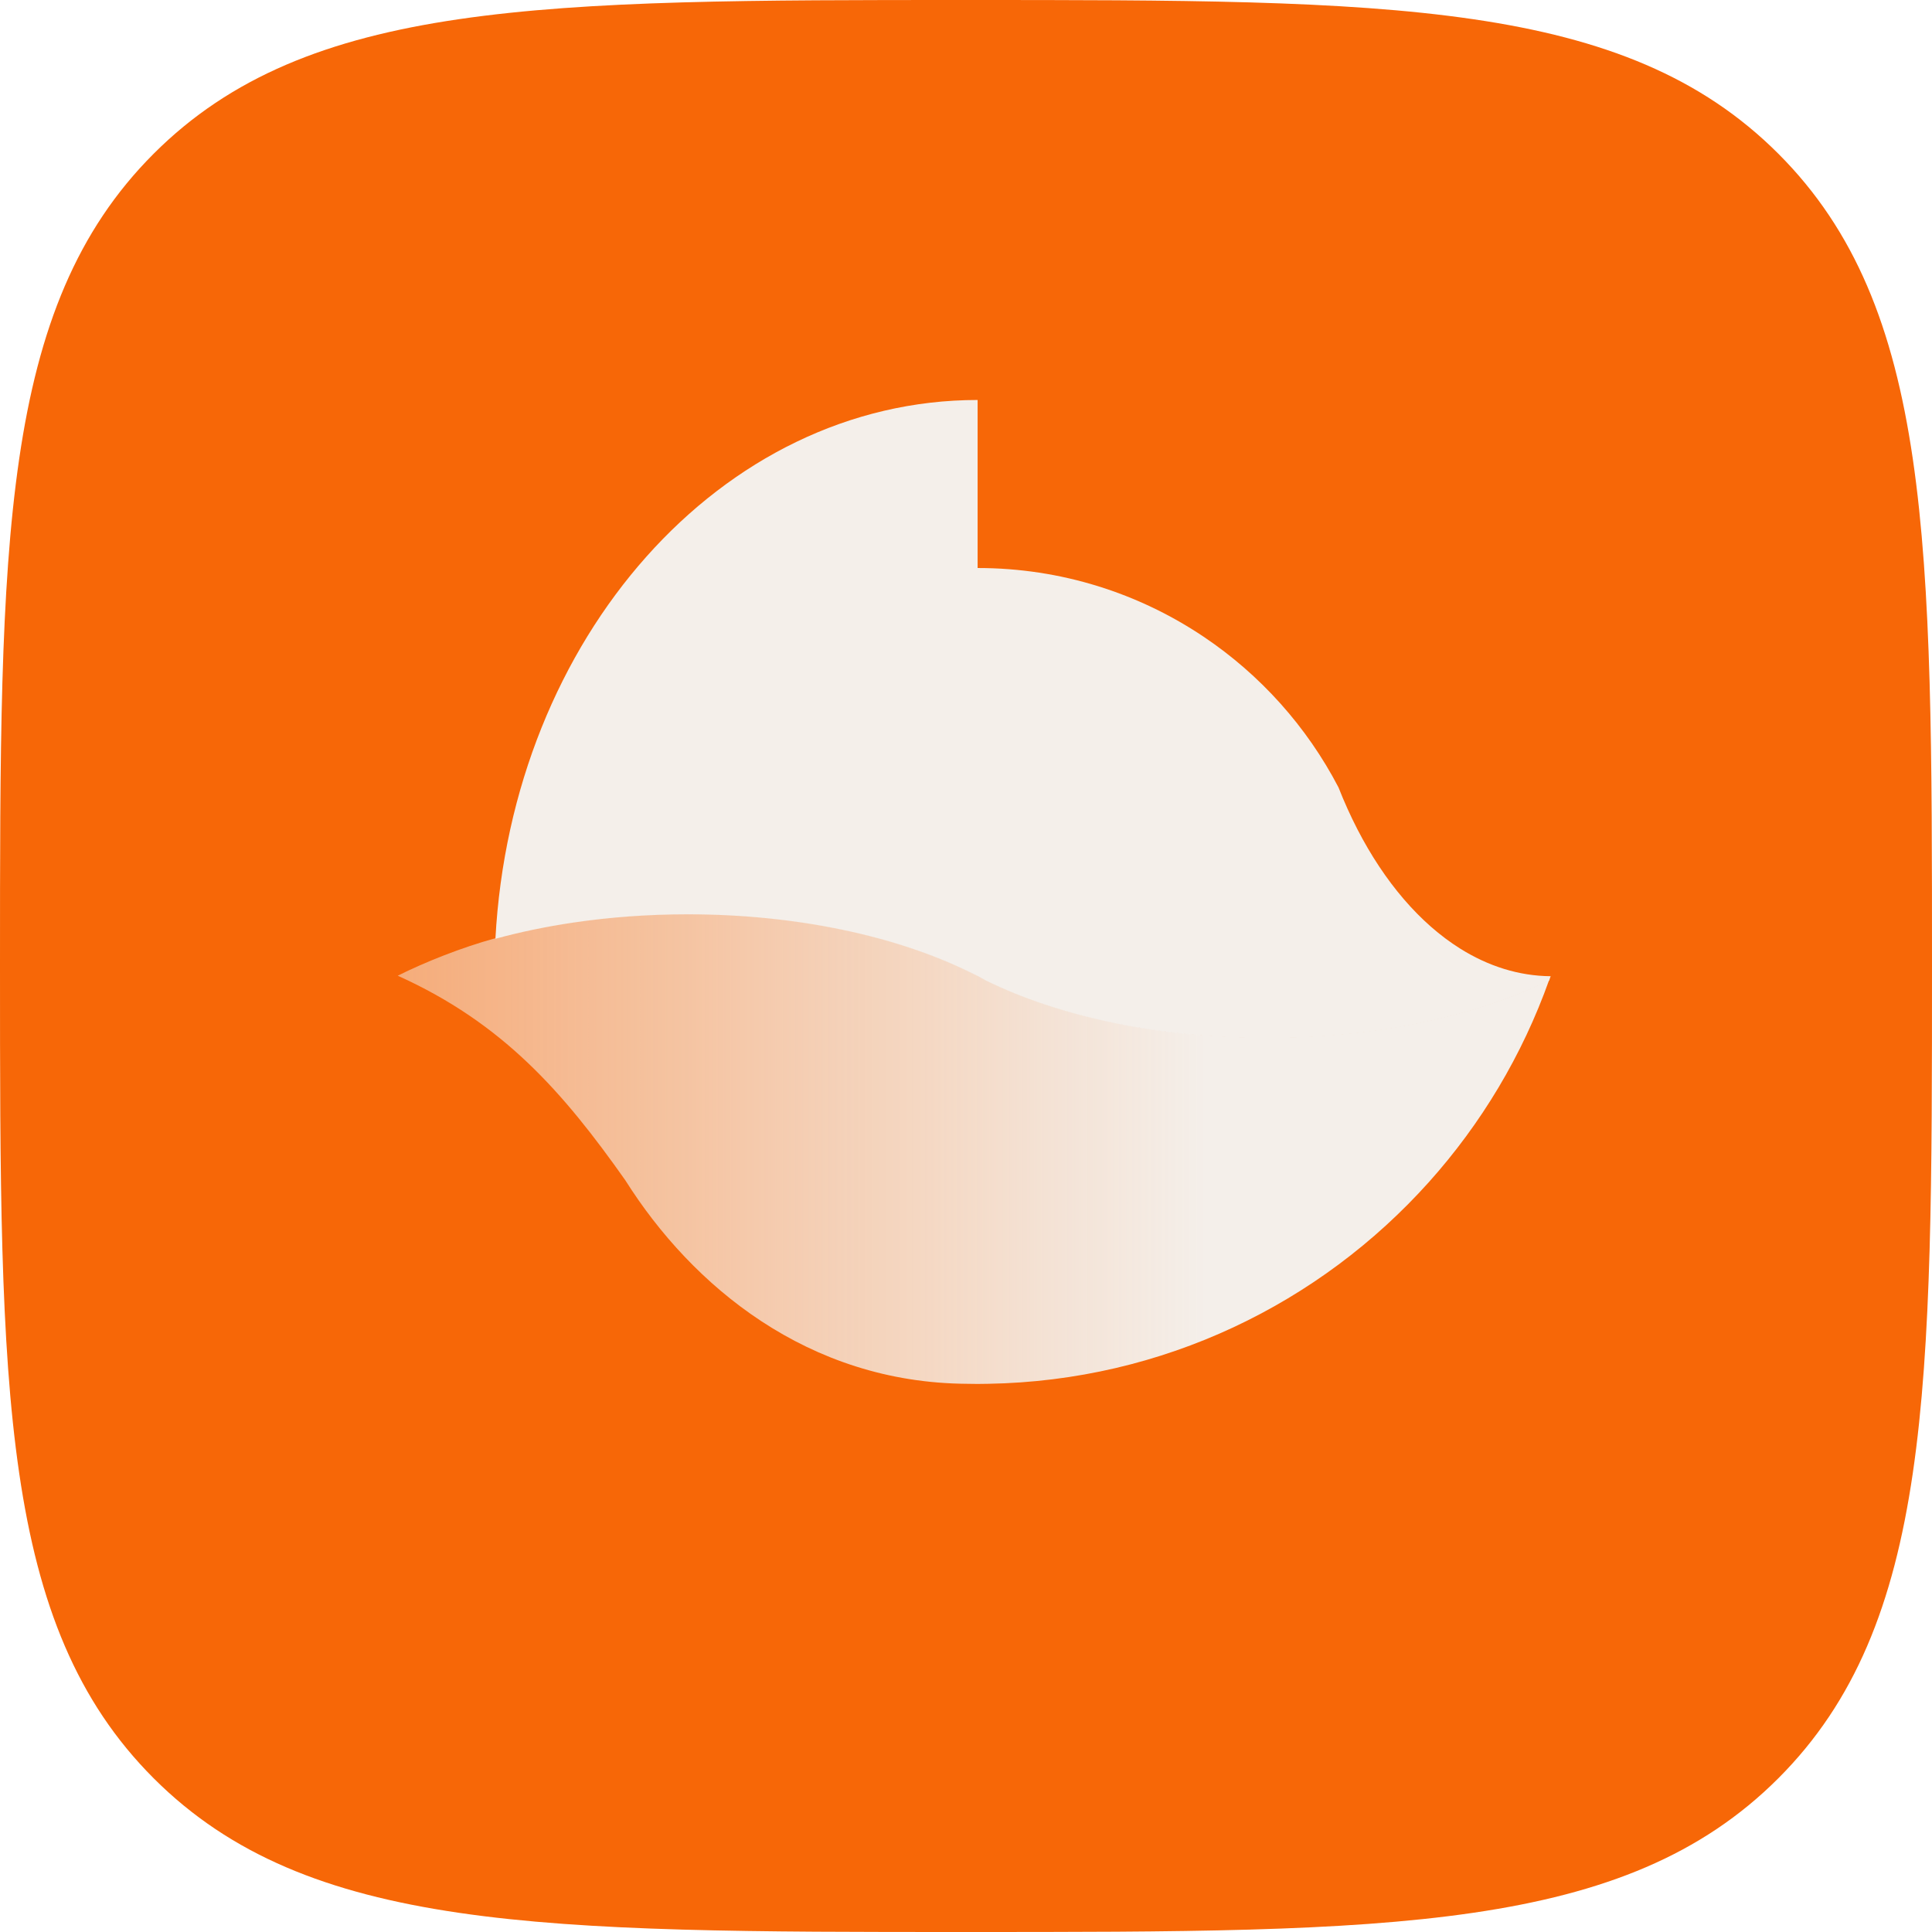
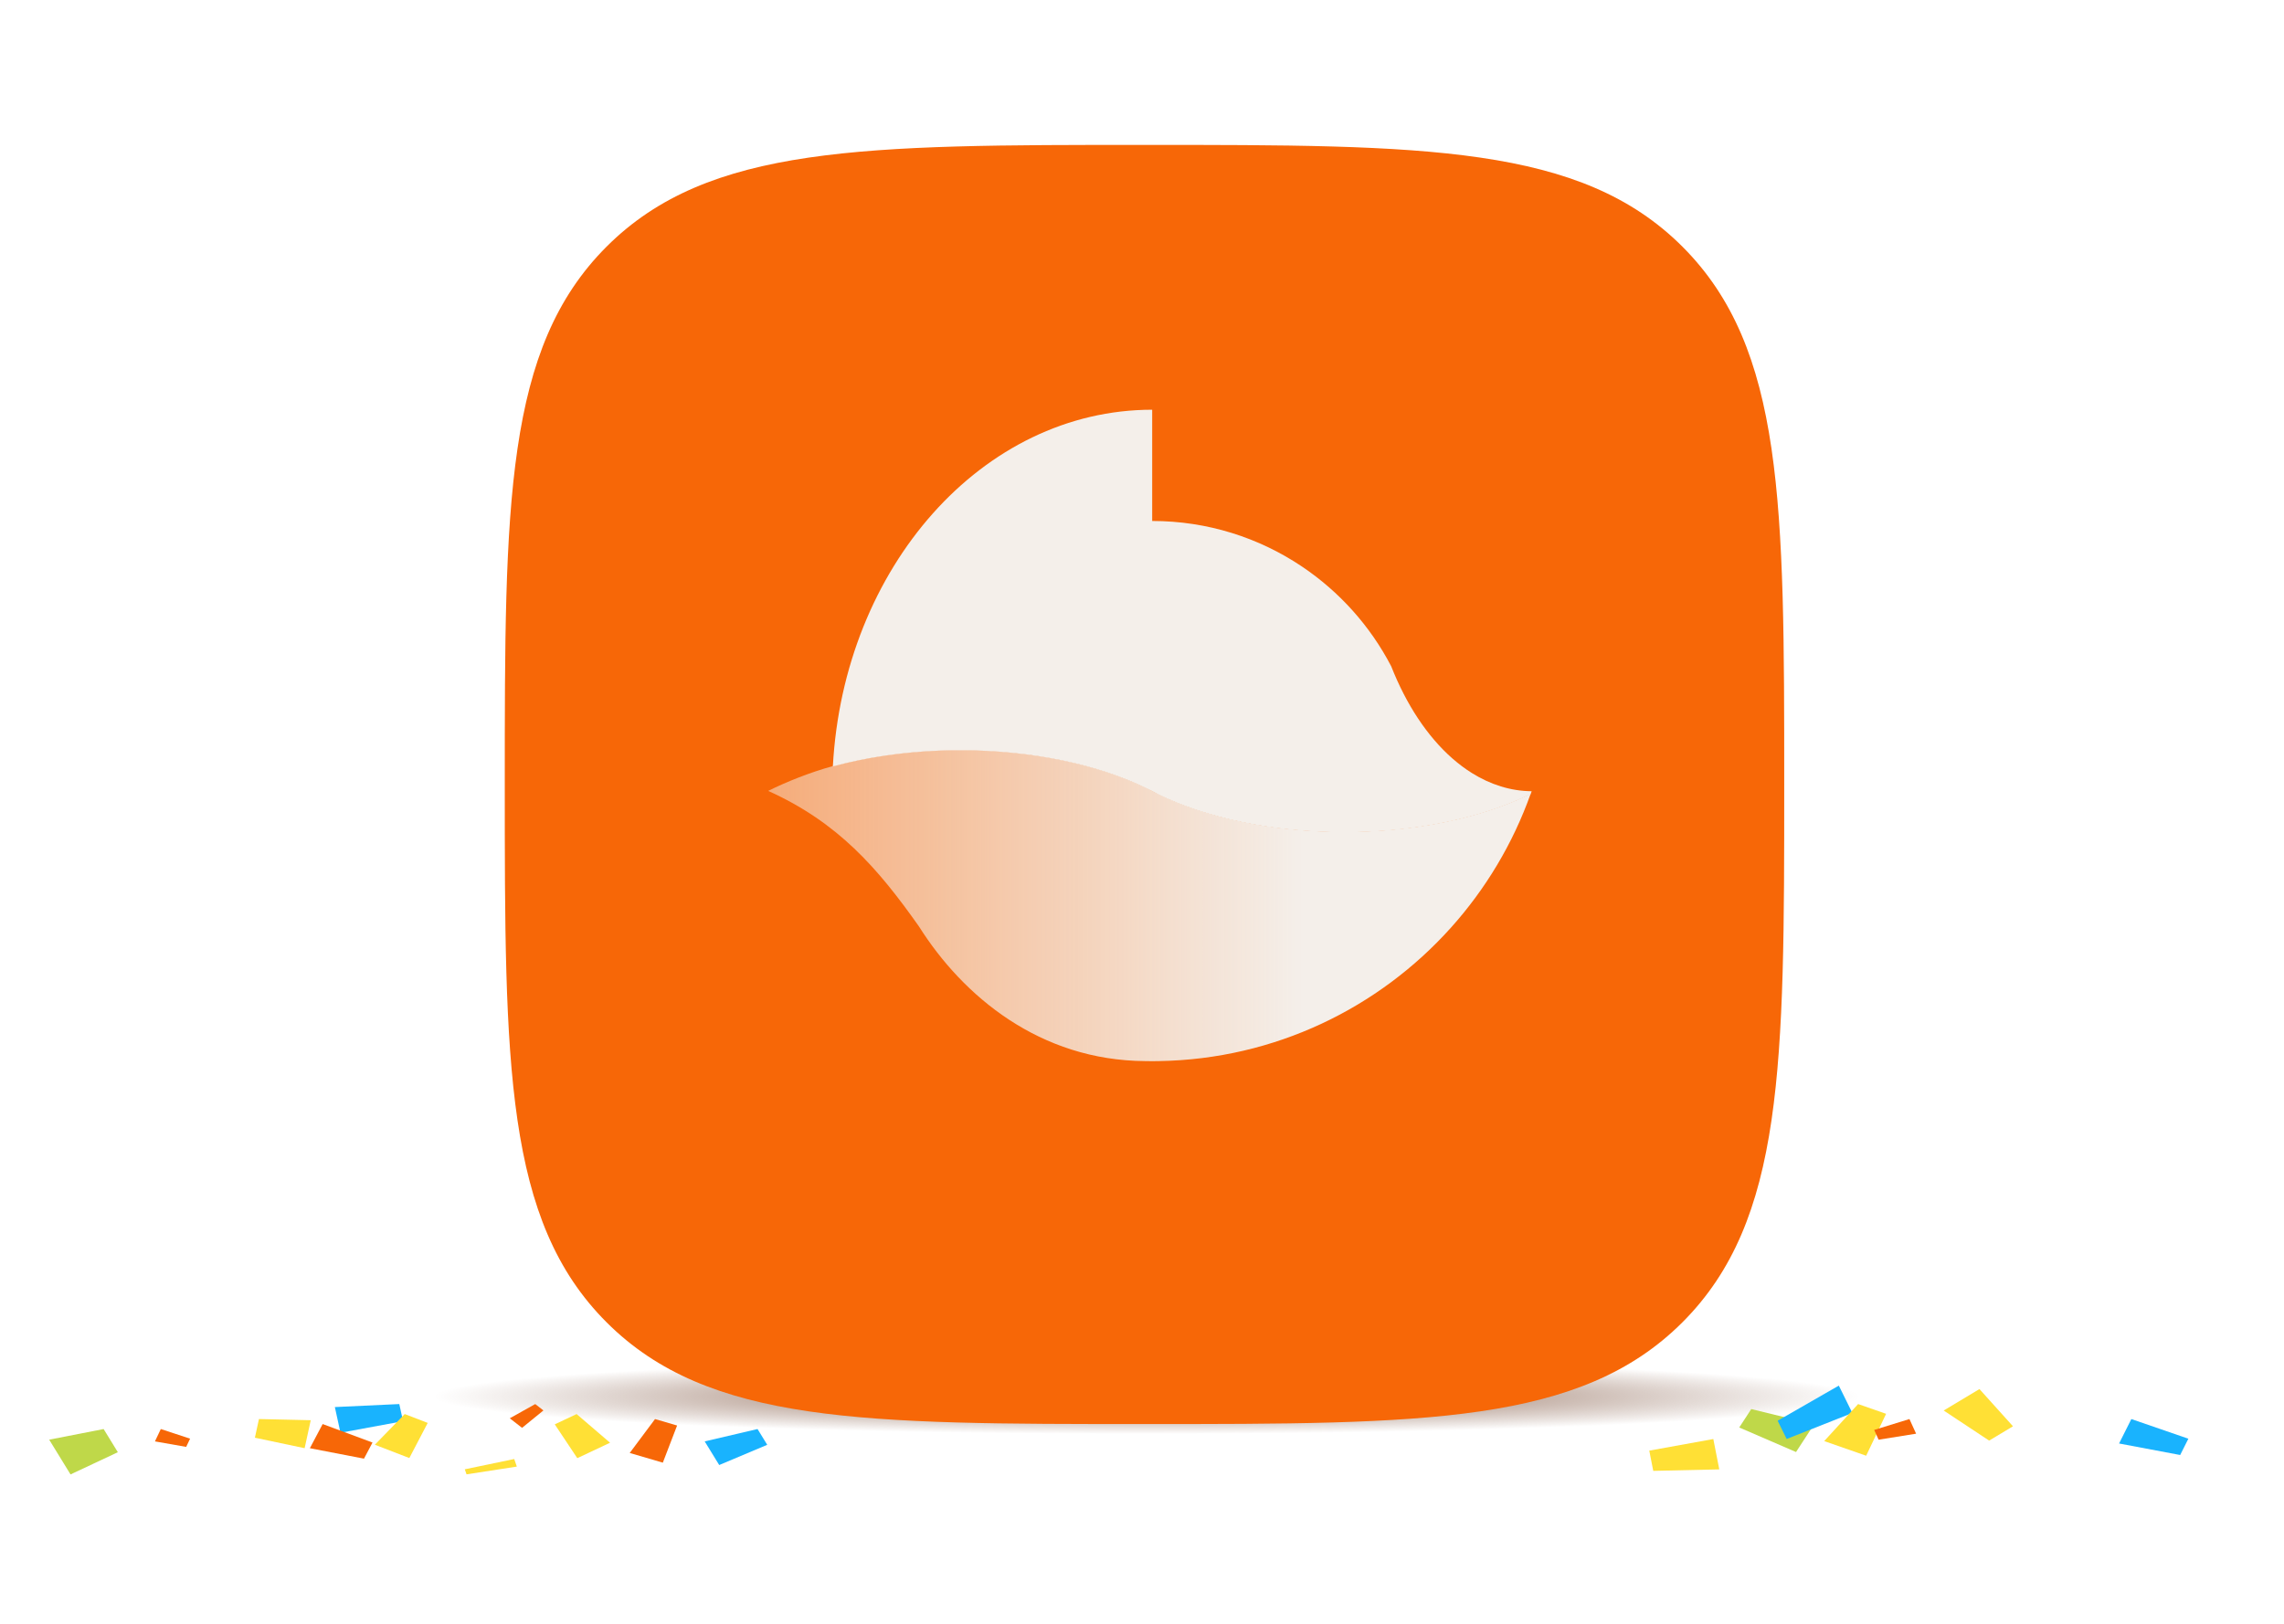
- <svg xmlns="http://www.w3.org/2000/svg" width="256px" height="256px" viewBox="0 0 256 256" version="1.1">
+ <svg xmlns="http://www.w3.org/2000/svg" width="457px" height="325px" viewBox="0 0 457 325" version="1.1" style="background: #FFFFFF;">
  <defs>
-     <linearGradient x1="0%" y1="16.248%" x2="70.251%" y2="16.248%" id="linearGradient-1">
+     <radialGradient cx="50%" cy="50%" fx="50%" fy="50%" r="50%" gradientTransform="translate(0.5,0.5),scale(0.051903,1),rotate(90),scale(1,19.13973),translate(-0.5,-0.5)" id="radialGradient-1">
+       <stop stop-color="#805641" offset="0%" />
+       <stop stop-color="#805641" stop-opacity="0" offset="100%" />
+     </radialGradient>
+     <linearGradient x1="0%" y1="16.248%" x2="70.251%" y2="16.248%" id="linearGradient-2">
      <stop stop-color="#F4EFEA" stop-opacity="0.51" offset="0%" />
      <stop stop-color="#F4EFEA" offset="100%" />
    </linearGradient>
  </defs>
  <g id="Page-1" stroke="none" stroke-width="1" fill="none" fill-rule="evenodd">
-     <g id="Artboard" transform="translate(-418, -92)">
-       <g id="kitmath-logo" transform="translate(418, 92)">
+     <g id="Artboard-4">
+       <path d="M229.5,287 C292.819,287 328.019,287 351.01,285.807 C374,284.613 374,282.786 374,279.5 C374,276.214 374,274.387 351.01,273.193 C328.019,272 292.819,272 229.5,272 C166.181,272 130.981,272 107.99,273.193 C85,274.387 85,276.214 85,279.5 C85,282.786 85,284.613 107.99,285.807 C130.981,287 166.181,287 229.5,287 Z" id="Shape" fill="url(#radialGradient-1)" />
+       <g id="Group-2" transform="translate(9, 152)">
+         <polyline id="Rectangle-7" fill="#BFD849" points="339 133.689 341.405 130 353.97 133.068 350.363 138.601" />
+         <polyline id="Rectangle-7" fill="#BFD849" points="11.734 134 14.58 138.638 5.113 143.084 0.843 136.128" />
+         <polyline id="Rectangle-7" fill="#19B3FE" points="142.576 134 144.513 137.155 134.905 141.203 132 136.47" />
+         <polyline id="Rectangle-7" fill="#19B3FE" points="428.865 135.936 427.228 139.197 415 136.892 417.455 132" />
+         <polyline id="Rectangle-7" fill="#19B3FE" points="70.894 129 71.643 132.428 59.123 134.745 58 129.603" />
+         <polyline id="Rectangle-7" fill="#19B3FE" transform="translate(353.9699, 130.5972) rotate(-11) translate(-353.9699, -130.5972) " points="347.559 134.844 346.485 130.913 359.843 126.35 361.455 132.247" />
+         <polyline id="Rectangle-7" fill="#FFE035" points="393.771 133.449 389 136.313 379.908 130.295 387.065 126" />
+         <polyline id="Rectangle-7" fill="#FFE035" points="321.796 142.371 321 138.321 333.814 136 335.007 142.075" />
+         <polyline id="Rectangle-7" fill="#FFE035" points="71.978 131 76.58 132.775 72.903 139.804 66 137.142" />
+         <polyline id="Rectangle-7" fill="#FFE035" points="42 135.734 42.815 132 53.176 132.233 51.953 137.834" />
+         <polyline id="Rectangle-7" fill="#FFE035" points="84.347 143.068 84 142.057 93.891 140 94.412 141.516" />
+         <polyline id="Rectangle-7" fill="#FFE035" points="102 133.059 106.371 131 113.065 136.741 106.508 139.829" />
+         <polyline id="Rectangle-7" fill="#FFE035" points="362.786 129 368.385 130.953 364.397 139.341 356 136.412" />
+         <polyline id="Rectangle-7" fill="#F76707" points="122.065 132 126.48 133.294 123.623 140.729 117 138.788" />
+         <polyline id="Rectangle-7" fill="#F76707" points="65.535 136.702 63.829 139.927 53 137.837 55.56 133" />
+         <polyline id="Rectangle-7" fill="#F76707" points="98.094 129 99.733 130.275 95.458 133.762 93 131.85" />
+         <polyline id="Rectangle-7" fill="#F76707" points="29.034 135.924 28.252 137.572 22 136.472 23.174 134" />
+         <polygon id="Rectangle-7" fill="#F76707" transform="translate(453.4036, 112.2156) rotate(356) translate(-453.4036, -112.2156) " points="450.134 103.425 456.673 103.425 458.308 121.006 448.499 121.006" />
+         <polyline id="Rectangle-7" fill="#F76707" points="366.887 136.133 366 134.18 373.057 132 374.389 134.93" />
+       </g>
+       <g id="kitmath-logo" transform="translate(101, 29)">
        <path d="M128,256 C184.089,256 215.269,256 235.635,235.635 C256,215.269 256,184.089 256,128 C256,71.911 256,40.731 235.635,20.365 C215.269,0 184.089,0 128,0 C71.911,0 40.731,0 20.365,20.365 C0,40.731 0,71.911 0,128 C0,184.089 0,215.269 20.365,235.635 C40.731,256 71.911,256 128,256 Z" id="Shape" fill="#F76707" />
        <path d="M193.494,125.702 C188.142,122.352 183.46,116.86 179.862,109.882 C178.955,108.123 178.119,106.268 177.356,104.332 C173.156,96.274 166.993,89.41 159.501,84.379 C150.931,78.624 140.626,75.265 129.538,75.265 L129.538,53 C95.574,53 67.791,84.536 65.645,124.393 C68.929,123.496 72.422,122.769 76.076,122.232 C80.848,121.53 85.895,121.152 91.12,121.152 C105.666,121.152 118.85,124.072 128.476,128.806 C129.204,129.164 129.914,129.532 130.6,129.91 C140.226,134.645 153.41,137.565 167.957,137.565 C173.181,137.565 178.228,137.187 183,136.485 C186.654,135.947 190.147,135.22 193.431,134.324 C197.778,133.137 201.757,131.655 205.267,129.933 C205.335,129.74 205.403,129.548 205.47,129.354 C201.247,129.316 197.209,128.026 193.494,125.702" id="Fill-1" fill="#F4EFEA" />
-         <path d="M183,136.413 C178.229,137.114 173.181,137.493 167.957,137.493 C153.41,137.493 140.226,134.572 130.601,129.838 C129.872,129.48 129.162,129.113 128.476,128.734 C118.85,124 105.666,121.079 91.119,121.079 C85.895,121.079 80.848,121.458 76.076,122.16 C72.422,122.697 68.929,123.424 65.646,124.32 C61.156,125.546 56.293,127.492 52.701,129.286 C66.645,135.566 74.614,144.7 82.866,156.404 C91.689,170.391 107.056,183.236 128.146,183.361 C128.61,183.369 129.073,183.379 129.538,183.379 C130.004,183.379 130.467,183.369 130.93,183.361 C154.114,182.966 174.907,172.73 189.335,156.635 C196.258,148.912 201.714,139.84 205.267,129.861 C201.757,131.583 197.778,133.065 193.431,134.252 C190.147,135.148 186.654,135.875 183,136.413 Z" id="Fill-4" fill="url(#linearGradient-1)" />
+         <path d="M183,136.413 C178.229,137.114 173.181,137.493 167.957,137.493 C153.41,137.493 140.226,134.572 130.601,129.838 C129.872,129.48 129.162,129.113 128.476,128.734 C118.85,124 105.666,121.079 91.119,121.079 C85.895,121.079 80.848,121.458 76.076,122.16 C72.422,122.697 68.929,123.424 65.646,124.32 C61.156,125.546 56.293,127.492 52.701,129.286 C66.645,135.566 74.614,144.7 82.866,156.404 C91.689,170.391 107.056,183.236 128.146,183.361 C128.61,183.369 129.073,183.379 129.538,183.379 C130.004,183.379 130.467,183.369 130.93,183.361 C154.114,182.966 174.907,172.73 189.335,156.635 C196.258,148.912 201.714,139.84 205.267,129.861 C201.757,131.583 197.778,133.065 193.431,134.252 C190.147,135.148 186.654,135.875 183,136.413 Z" id="Fill-4" fill="url(#linearGradient-2)" />
      </g>
    </g>
  </g>
</svg>
